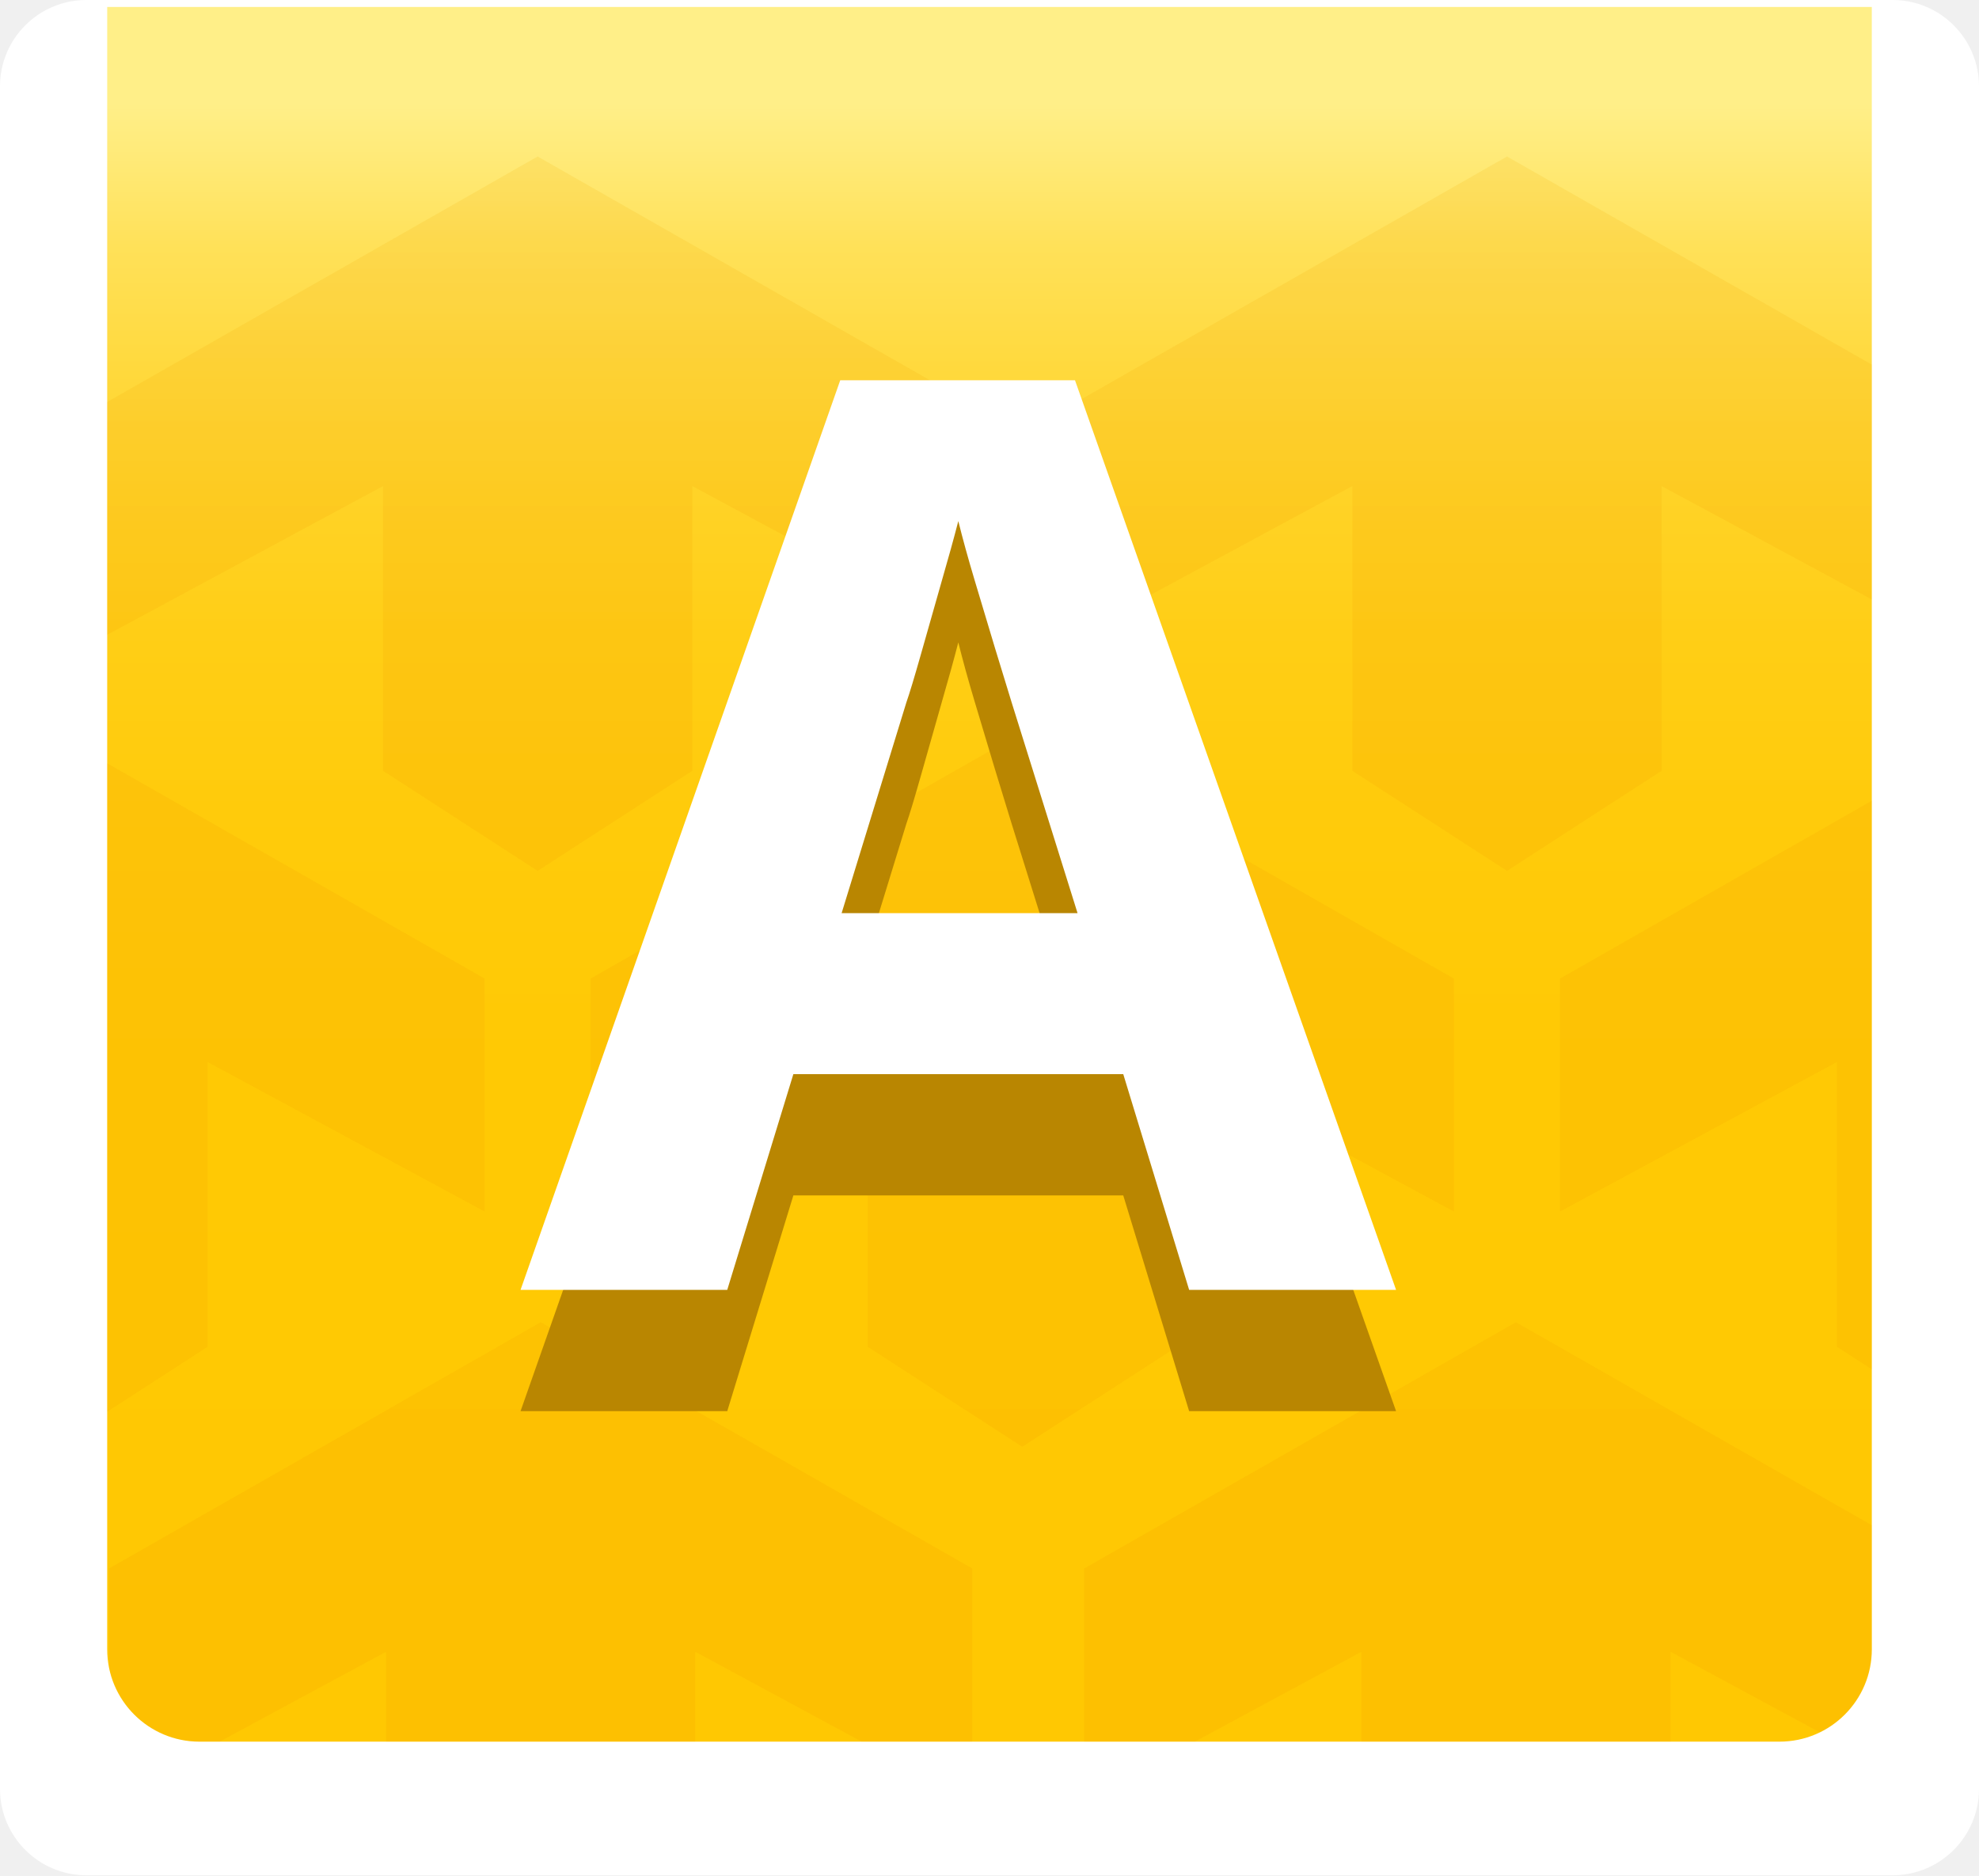
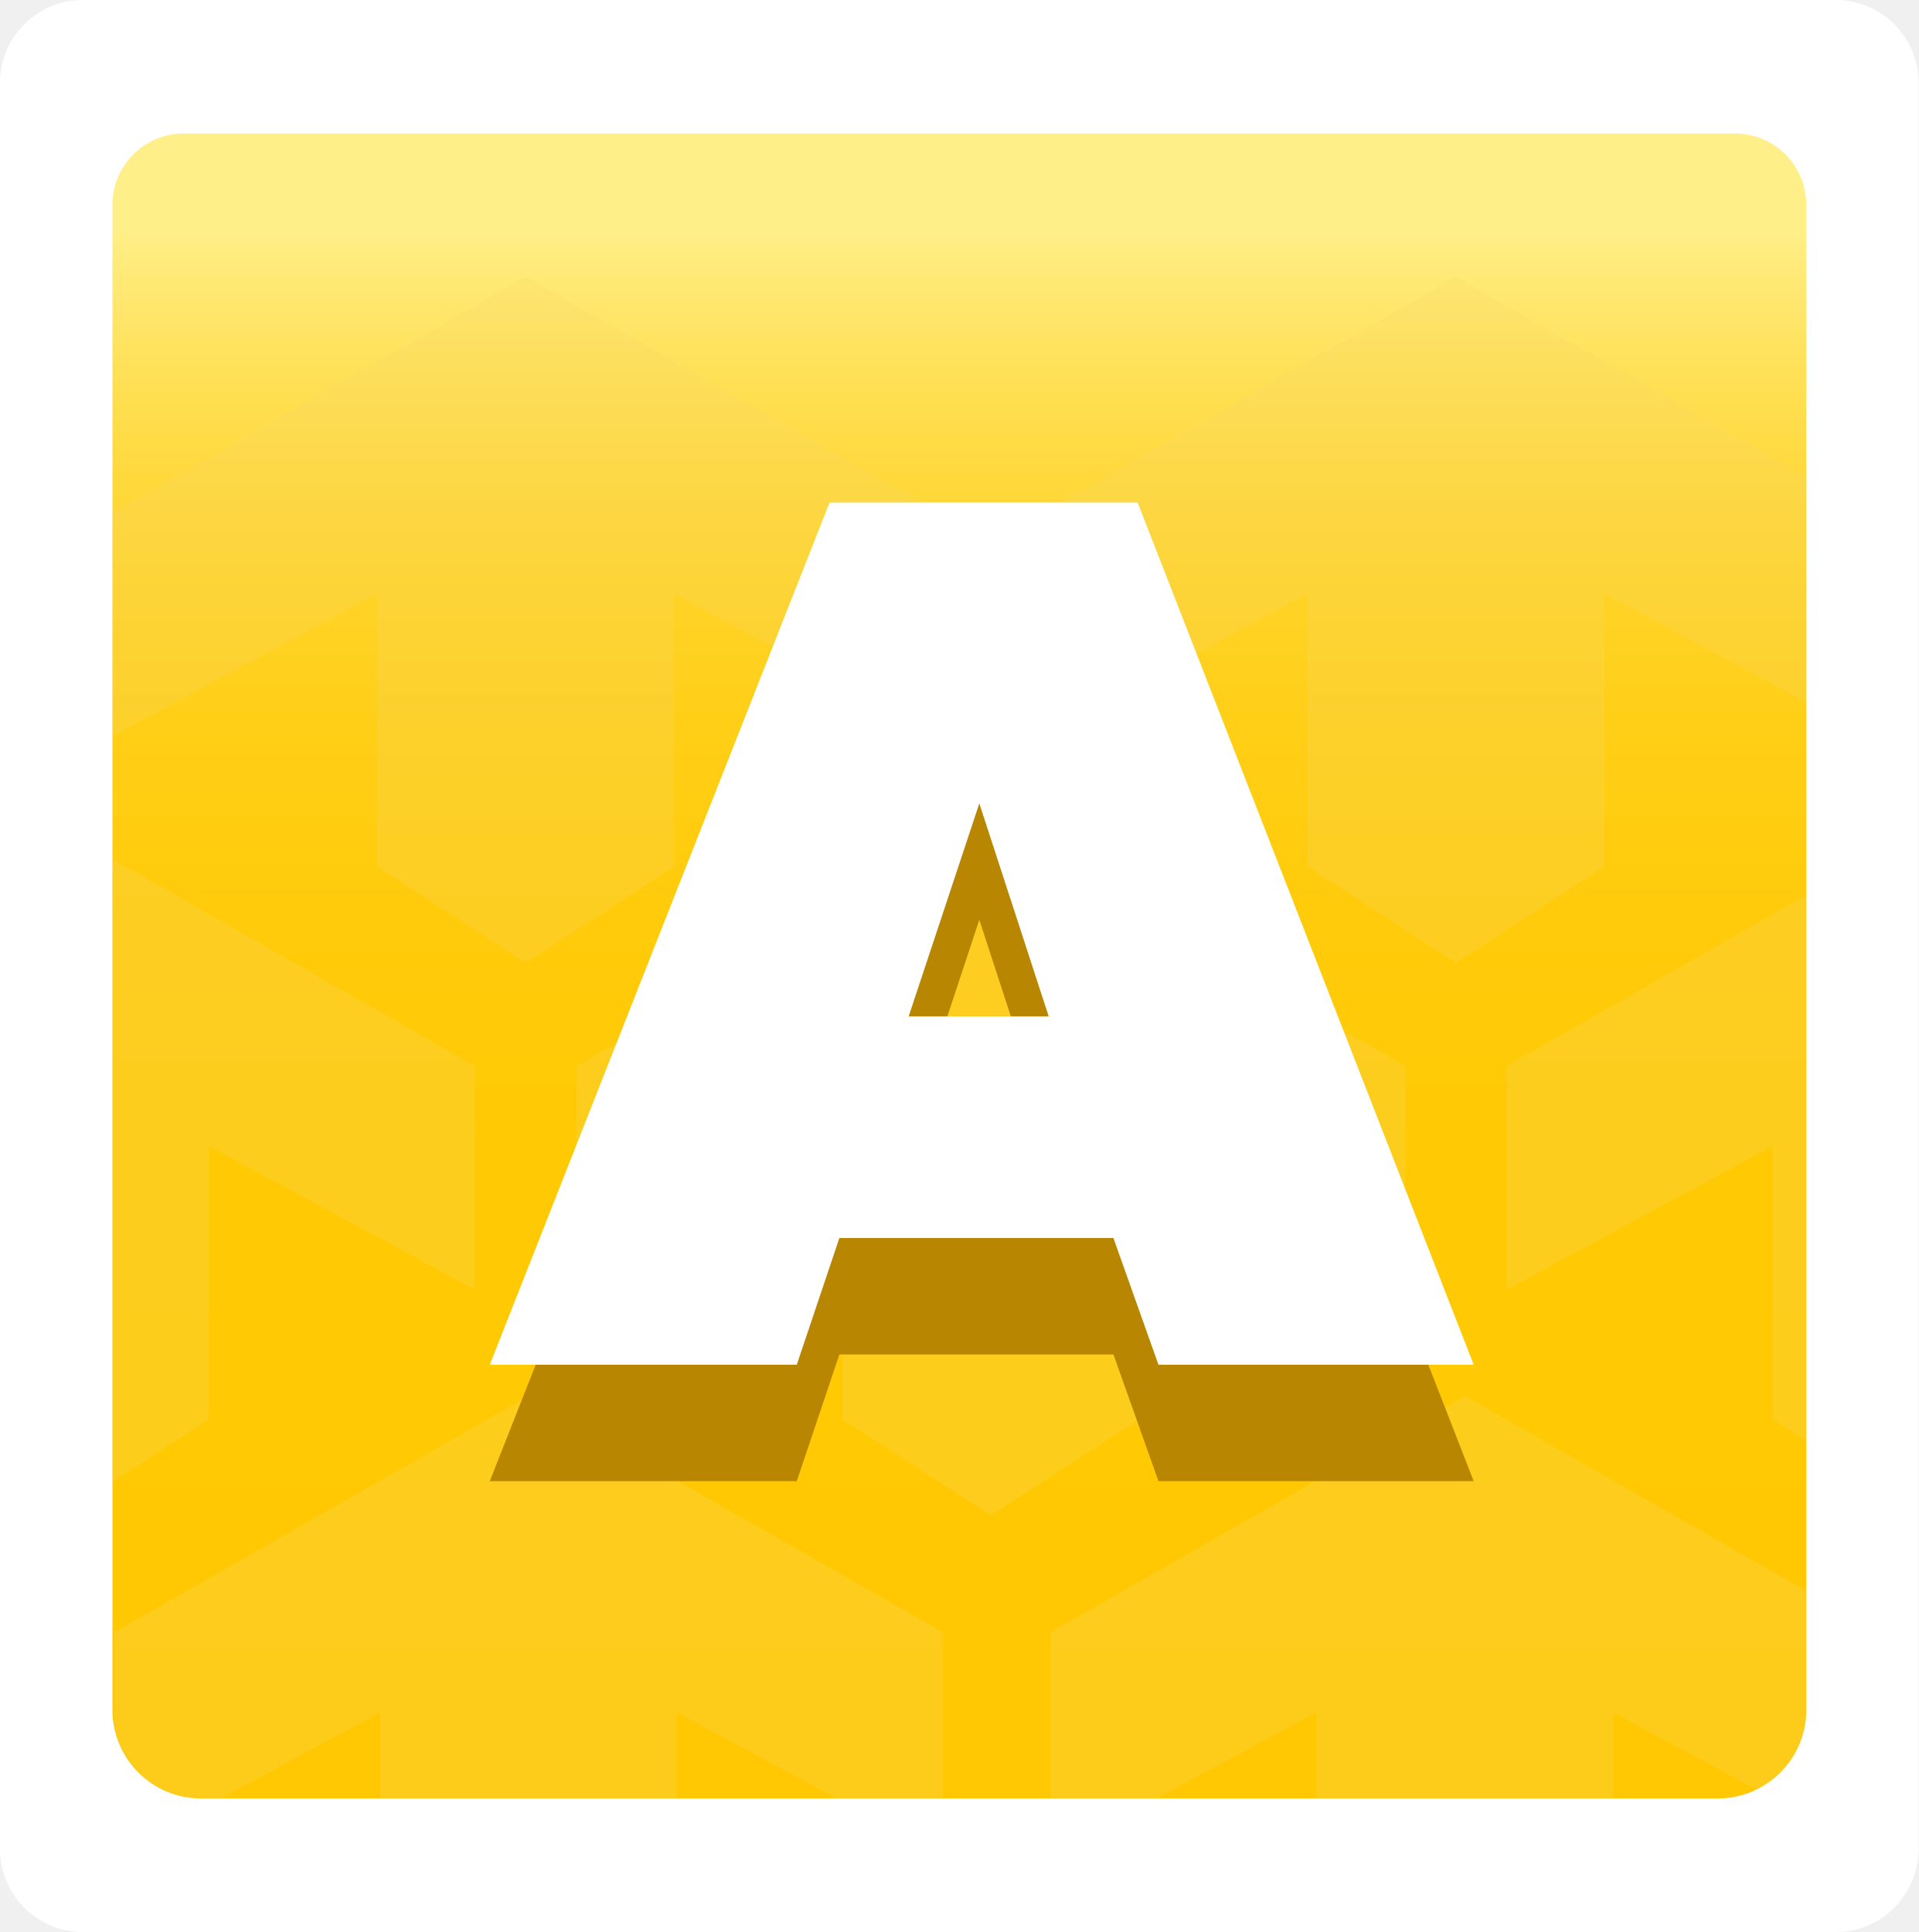
- <svg xmlns="http://www.w3.org/2000/svg" viewBox="0 0 133.29 126.31">
-   <defs>
-     <style>.cls-1{fill:none;}.cls-2{isolation:isolate;}.cls-3,.cls-9{fill:#fff;}.cls-4{fill:url(#Degradado_sin_nombre_35);}.cls-5{opacity:0.25;mix-blend-mode:multiply;}.cls-6{clip-path:url(#clip-path);}.cls-7{fill:#f6d968;}.cls-8,.cls-9{font-size:85.45px;font-family:AvenirNext-Heavy, Avenir Next;font-weight:800;letter-spacing:-0.02em;}.cls-8{fill:#b98601;}</style>
-     <linearGradient id="Degradado_sin_nombre_35" x1="66.64" y1="-0.12" x2="66.64" y2="118.64" gradientTransform="translate(7.75 125.54) rotate(-90)" gradientUnits="userSpaceOnUse">
-       <stop offset="0.06" stop-color="#ffef88" />
-       <stop offset="0.09" stop-color="#ffea78" />
-       <stop offset="0.14" stop-color="#ffe159" />
-       <stop offset="0.21" stop-color="#ffd93d" />
-       <stop offset="0.28" stop-color="#ffd327" />
-       <stop offset="0.36" stop-color="#ffce16" />
-       <stop offset="0.46" stop-color="#ffcb0b" />
-       <stop offset="0.6" stop-color="#ffc904" />
-       <stop offset="1" stop-color="#ffc802" />
-     </linearGradient>
-     <clipPath id="clip-path">
-       <path class="cls-1" d="M8.22-.53H118.84a6.22,6.22,0,0,1,6.22,6.22V112.1a6.22,6.22,0,0,1-6.22,6.22H8.22a0,0,0,0,1,0,0V-.53A0,0,0,0,1,8.22-.53Z" transform="translate(125.54 -7.75) rotate(90)" />
-     </clipPath>
-   </defs>
-   <g class="cls-2">
-     <g id="INTERFACE">
-       <rect class="cls-3" width="133.29" height="126.31" rx="5.82" />
-       <path class="cls-4" d="M8.22-.53H118.84a6.22,6.22,0,0,1,6.22,6.22V112.1a6.22,6.22,0,0,1-6.22,6.22H8.22a0,0,0,0,1,0,0V-.53A0,0,0,0,1,8.22-.53Z" transform="translate(125.54 -7.75) rotate(90)" />
-       <g class="cls-5">
-         <g class="cls-6">
-           <polygon class="cls-7" points="36.21 10.54 7.14 27.12 7.14 42.8 25.8 32.74 25.8 51.92 36.21 58.66 46.63 51.92 46.63 32.74 65.28 42.8 65.28 27.12 36.21 10.54" />
-           <polygon class="cls-7" points="101.5 10.54 72.43 27.12 72.43 42.8 91.08 32.74 91.08 51.92 101.5 58.66 111.91 51.92 111.91 32.74 130.56 42.8 130.56 27.12 101.5 10.54" />
-           <polygon class="cls-7" points="3.57 49.33 -25.5 65.91 -25.5 81.6 -6.84 71.53 -6.84 90.71 3.57 97.45 13.98 90.71 13.98 71.53 32.64 81.6 32.64 65.91 3.57 49.33" />
-           <polygon class="cls-7" points="68.85 49.33 39.78 65.91 39.78 81.6 58.44 71.53 58.44 90.71 68.85 97.45 79.27 90.71 79.27 71.53 97.92 81.6 97.92 65.91 68.85 49.33" />
-           <polygon class="cls-7" points="134.14 49.33 105.07 65.91 105.07 81.6 123.72 71.53 123.72 90.71 134.14 97.45 144.55 90.71 144.55 71.53 163.21 81.6 163.21 65.91 134.14 49.33" />
-           <polygon class="cls-7" points="36.42 89.06 7.35 105.64 7.35 121.33 26 111.26 26 130.44 36.42 137.19 46.83 130.44 46.83 111.26 65.48 121.33 65.48 105.64 36.42 89.06" />
-           <polygon class="cls-7" points="102.1 89.06 73.03 105.64 73.03 121.33 91.69 111.26 91.69 130.44 102.1 137.19 112.52 130.44 112.52 111.26 131.17 121.33 131.17 105.64 102.1 89.06" />
+ <svg xmlns="http://www.w3.org/2000/svg" xmlns:xlink="http://www.w3.org/1999/xlink" version="1.1" x="0px" y="0px" viewBox="0 0 134.63 135.58" style="enable-background:new 0 0 134.63 135.58;" xml:space="preserve">
+   <style type="text/css">
+ 	.st0{clip-path:url(#XMLID_3_);}
+ 	.st1{opacity:0.25;clip-path:url(#SVGID_2_);}
+ 	.st2{fill:#F6D968;}
+ 	.st3{fill:#B98601;}
+ 	.st4{fill:#FFFFFF;}
+ 	.st5{clip-path:url(#XMLID_5_);}
+ 	.st6{opacity:0.25;clip-path:url(#SVGID_4_);}
+ 	.st7{clip-path:url(#XMLID_7_);}
+ 	.st8{opacity:0.25;clip-path:url(#SVGID_6_);}
+ 	.st9{opacity:0.25;clip-path:url(#XMLID_10_);}
+ 	.st10{opacity:0.25;clip-path:url(#XMLID_12_);}
+ 	.st11{opacity:0.25;clip-path:url(#XMLID_14_);}
+ 	.st12{fill:url(#SVGID_7_);}
+ 	.st13{fill:url(#SVGID_8_);}
+ 	.st14{fill:url(#SVGID_9_);}
+ 	.st15{fill:url(#SVGID_10_);}
+ 	.st16{opacity:0.7;fill:#60DFFF;}
+ 	.st17{fill:url(#SVGID_11_);}
+ 	.st18{fill:#D7F7FF;}
+ 	.st19{fill:url(#SVGID_12_);}
+ 	.st20{fill:url(#SVGID_13_);}
+ 	.st21{opacity:0.25;clip-path:url(#SVGID_15_);}
+ 	.st22{fill:#53CFFC;}
+ 	.st23{fill:#017BD2;}
+ 	.st24{fill:url(#SVGID_16_);}
+ 	.st25{opacity:0.25;}
+ 	.st26{clip-path:url(#SVGID_18_);}
+ 	.st27{fill:url(#SVGID_19_);}
+ 	.st28{opacity:0.25;clip-path:url(#SVGID_21_);}
+ 	.st29{fill:url(#SVGID_22_);}
+ 	.st30{clip-path:url(#SVGID_24_);}
+ 	.st31{fill:url(#SVGID_25_);}
+ 	.st32{opacity:0.25;clip-path:url(#SVGID_27_);}
+ 	.st33{fill:url(#SVGID_28_);}
+ 	.st34{clip-path:url(#SVGID_30_);}
+ 	.st35{fill:url(#SVGID_31_);}
+ 	.st36{opacity:0.25;clip-path:url(#SVGID_33_);}
+ 	.st37{fill:url(#SVGID_34_);}
+ 	.st38{clip-path:url(#SVGID_36_);}
+ 	.st39{fill:#60DFFF;}
+ 	.st40{fill:url(#SVGID_37_);}
+ 	.st41{opacity:0.25;clip-path:url(#SVGID_39_);}
+ 	.st42{fill:url(#SVGID_40_);}
+ 	.st43{opacity:0.25;clip-path:url(#SVGID_42_);}
+ 	.st44{fill:url(#SVGID_43_);}
+ 	.st45{fill:#1E3865;}
+ </style>
+   <g id="FONDOS">
+ </g>
+   <g id="PERSONAJES">
+ </g>
+   <g id="INTERFACE">
+     <g>
+       <path class="st4" d="M128.81,135.58H5.82c-3.22,0-5.82-2.61-5.82-5.82V5.82C0,2.61,2.61,0,5.82,0l122.99,0    c3.22,0,5.82,2.61,5.82,5.82v123.93C134.63,132.97,132.03,135.58,128.81,135.58z" />
+       <g>
+         <g>
+           <g>
+             <linearGradient id="SVGID_2_" gradientUnits="userSpaceOnUse" x1="67.317" y1="8.774" x2="67.317" y2="127.535">
+               <stop offset="0.064" style="stop-color:#FFEF88" />
+               <stop offset="0.088" style="stop-color:#FFEA78" />
+               <stop offset="0.143" style="stop-color:#FFE159" />
+               <stop offset="0.205" style="stop-color:#FFD93D" />
+               <stop offset="0.276" style="stop-color:#FFD327" />
+               <stop offset="0.358" style="stop-color:#FFCE16" />
+               <stop offset="0.46" style="stop-color:#FFCB0B" />
+               <stop offset="0.603" style="stop-color:#FFC904" />
+               <stop offset="1" style="stop-color:#FFC802" />
+             </linearGradient>
+             <path style="fill:url(#SVGID_2_);" d="M7.89,119.99V14.37c0-2.76,2.24-5,5-5h108.86c2.76,0,5,2.24,5,5v105.62       c0,3.44-2.79,6.22-6.22,6.22H14.11C10.67,126.21,7.89,123.43,7.89,119.99z" />
+             <g class="st25">
+               <defs>
+                 <path id="SVGID_35_" class="st25" d="M7.89,119.99V16.33c0-3.84,3.12-6.96,6.96-6.96h104.94c3.84,0,6.96,3.12,6.96,6.96         v103.66c0,3.44-2.79,6.22-6.22,6.22H14.11C10.67,126.21,7.89,123.43,7.89,119.99z" />
+               </defs>
+               <clipPath id="SVGID_4_">
+                 <use xlink:href="#SVGID_35_" style="overflow:visible;" />
+               </clipPath>
+               <g style="clip-path:url(#SVGID_4_);">
+                 <polygon class="st2" points="36.89,19.43 7.82,36.01 7.82,51.7 26.47,41.63 26.47,60.81 36.89,67.55 47.3,60.81 47.3,41.63          65.96,51.7 65.96,36.01        " />
+                 <polygon class="st2" points="102.17,19.43 73.1,36.01 73.1,51.7 91.76,41.63 91.76,60.81 102.17,67.55 112.58,60.81          112.58,41.63 131.24,51.7 131.24,36.01        " />
+               </g>
+               <g style="clip-path:url(#SVGID_4_);">
+                 <polygon class="st2" points="4.25,58.22 -24.82,74.8 -24.82,90.49 -6.17,80.42 -6.17,99.6 4.25,106.34 14.66,99.6          14.66,80.42 33.31,90.49 33.31,74.8        " />
+                 <polygon class="st2" points="69.53,58.22 40.46,74.8 40.46,90.49 59.11,80.42 59.11,99.6 69.53,106.34 79.94,99.6          79.94,80.42 98.6,90.49 98.6,74.8        " />
+                 <polygon class="st2" points="134.81,58.22 105.74,74.8 105.74,90.49 124.4,80.42 124.4,99.6 134.81,106.34 145.22,99.6          145.22,80.42 163.88,90.49 163.88,74.8        " />
+               </g>
+               <g style="clip-path:url(#SVGID_4_);">
+                 <polygon class="st2" points="37.09,97.96 8.02,114.54 8.02,130.23 26.68,120.16 26.68,139.34 37.09,146.08 47.5,139.34          47.5,120.16 66.16,130.23 66.16,114.54        " />
+                 <polygon class="st2" points="102.78,97.96 73.71,114.54 73.71,130.23 92.36,120.16 92.36,139.34 102.78,146.08          113.19,139.34 113.19,120.16 131.85,130.23 131.85,114.54        " />
+               </g>
+             </g>
+           </g>
+         </g>
+         <g>
+           <g>
+             <g>
+               <path class="st3" d="M58.21,43.44h21.62l23.58,60.5H81.29l-3.16-8.89H58.9l-2.99,8.89H34.37L58.21,43.44z M68.72,64.55        L63.77,79.5h9.83L68.72,64.55z" />
+             </g>
+           </g>
+           <g>
+             <g>
+               <path class="st4" d="M58.21,35.27h21.62l23.58,60.5H81.29l-3.16-8.89H58.9l-2.99,8.89H34.37L58.21,35.27z M68.72,56.38        l-4.96,14.95h9.83L68.72,56.38z" />
+             </g>
+           </g>
        </g>
      </g>
-       <text class="cls-8" transform="translate(35.06 95.05)">A</text>
-       <text class="cls-9" transform="translate(35.06 86.88)">A</text>
    </g>
  </g>
</svg>
